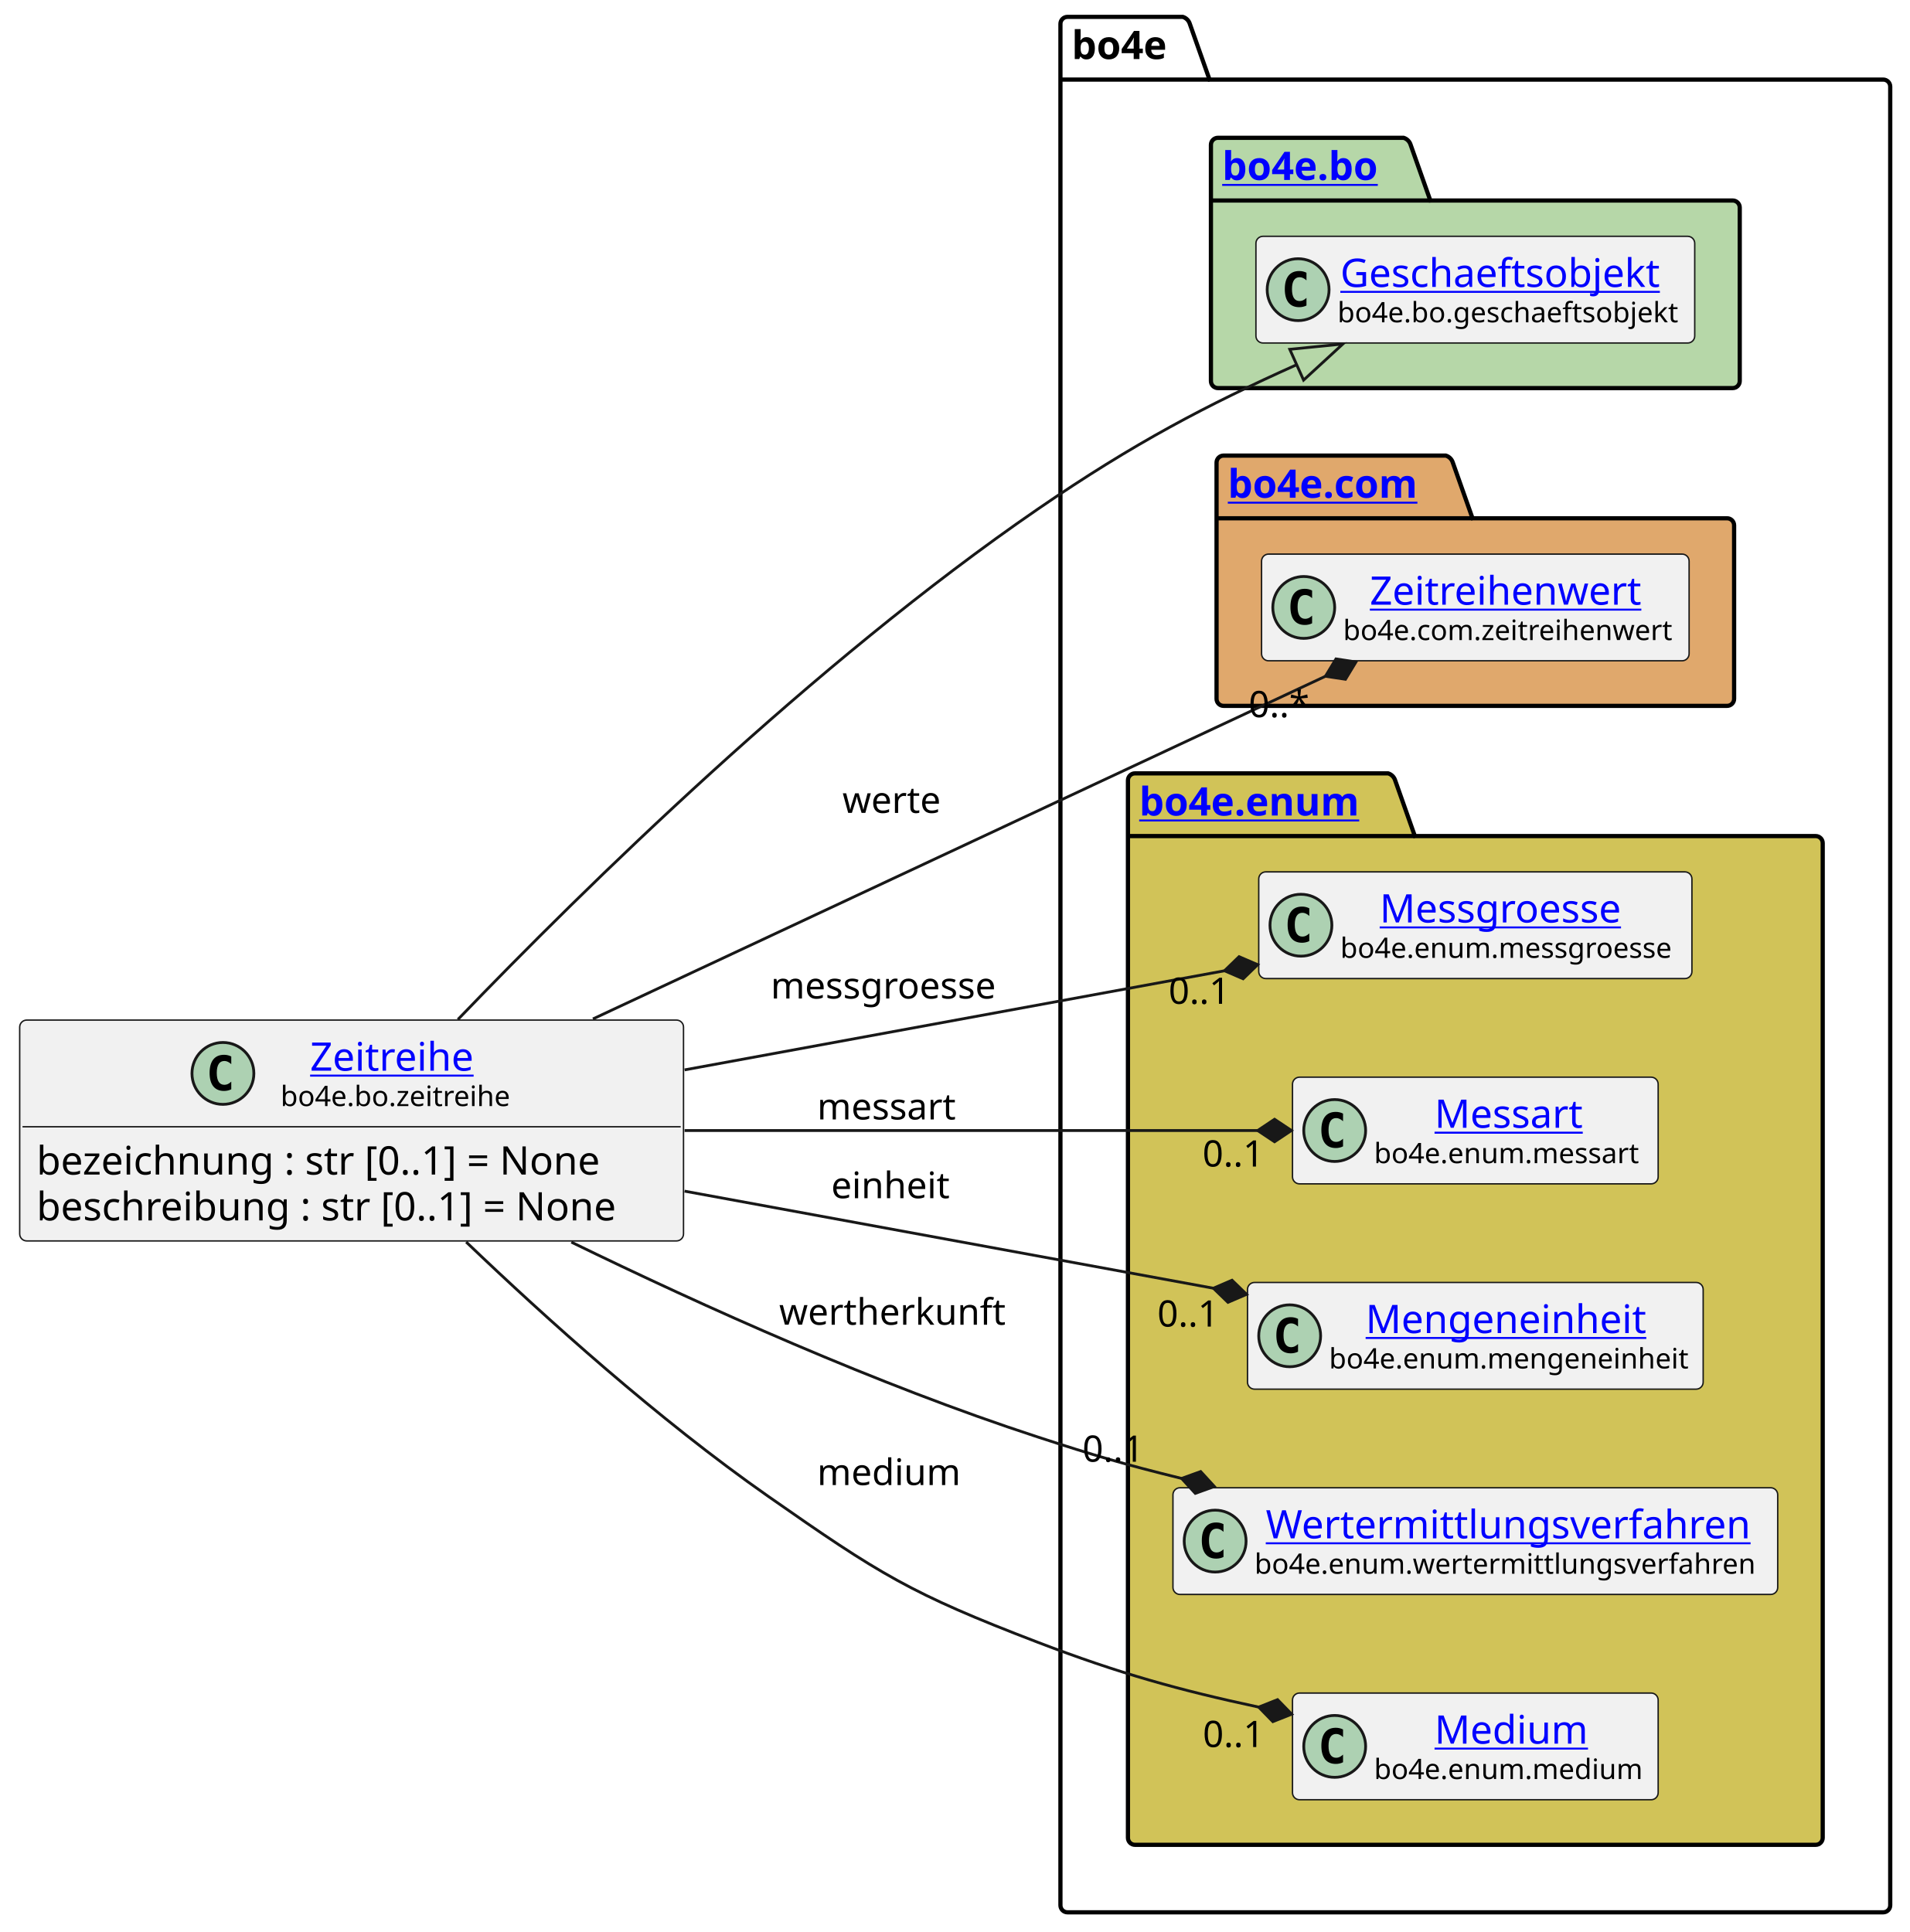
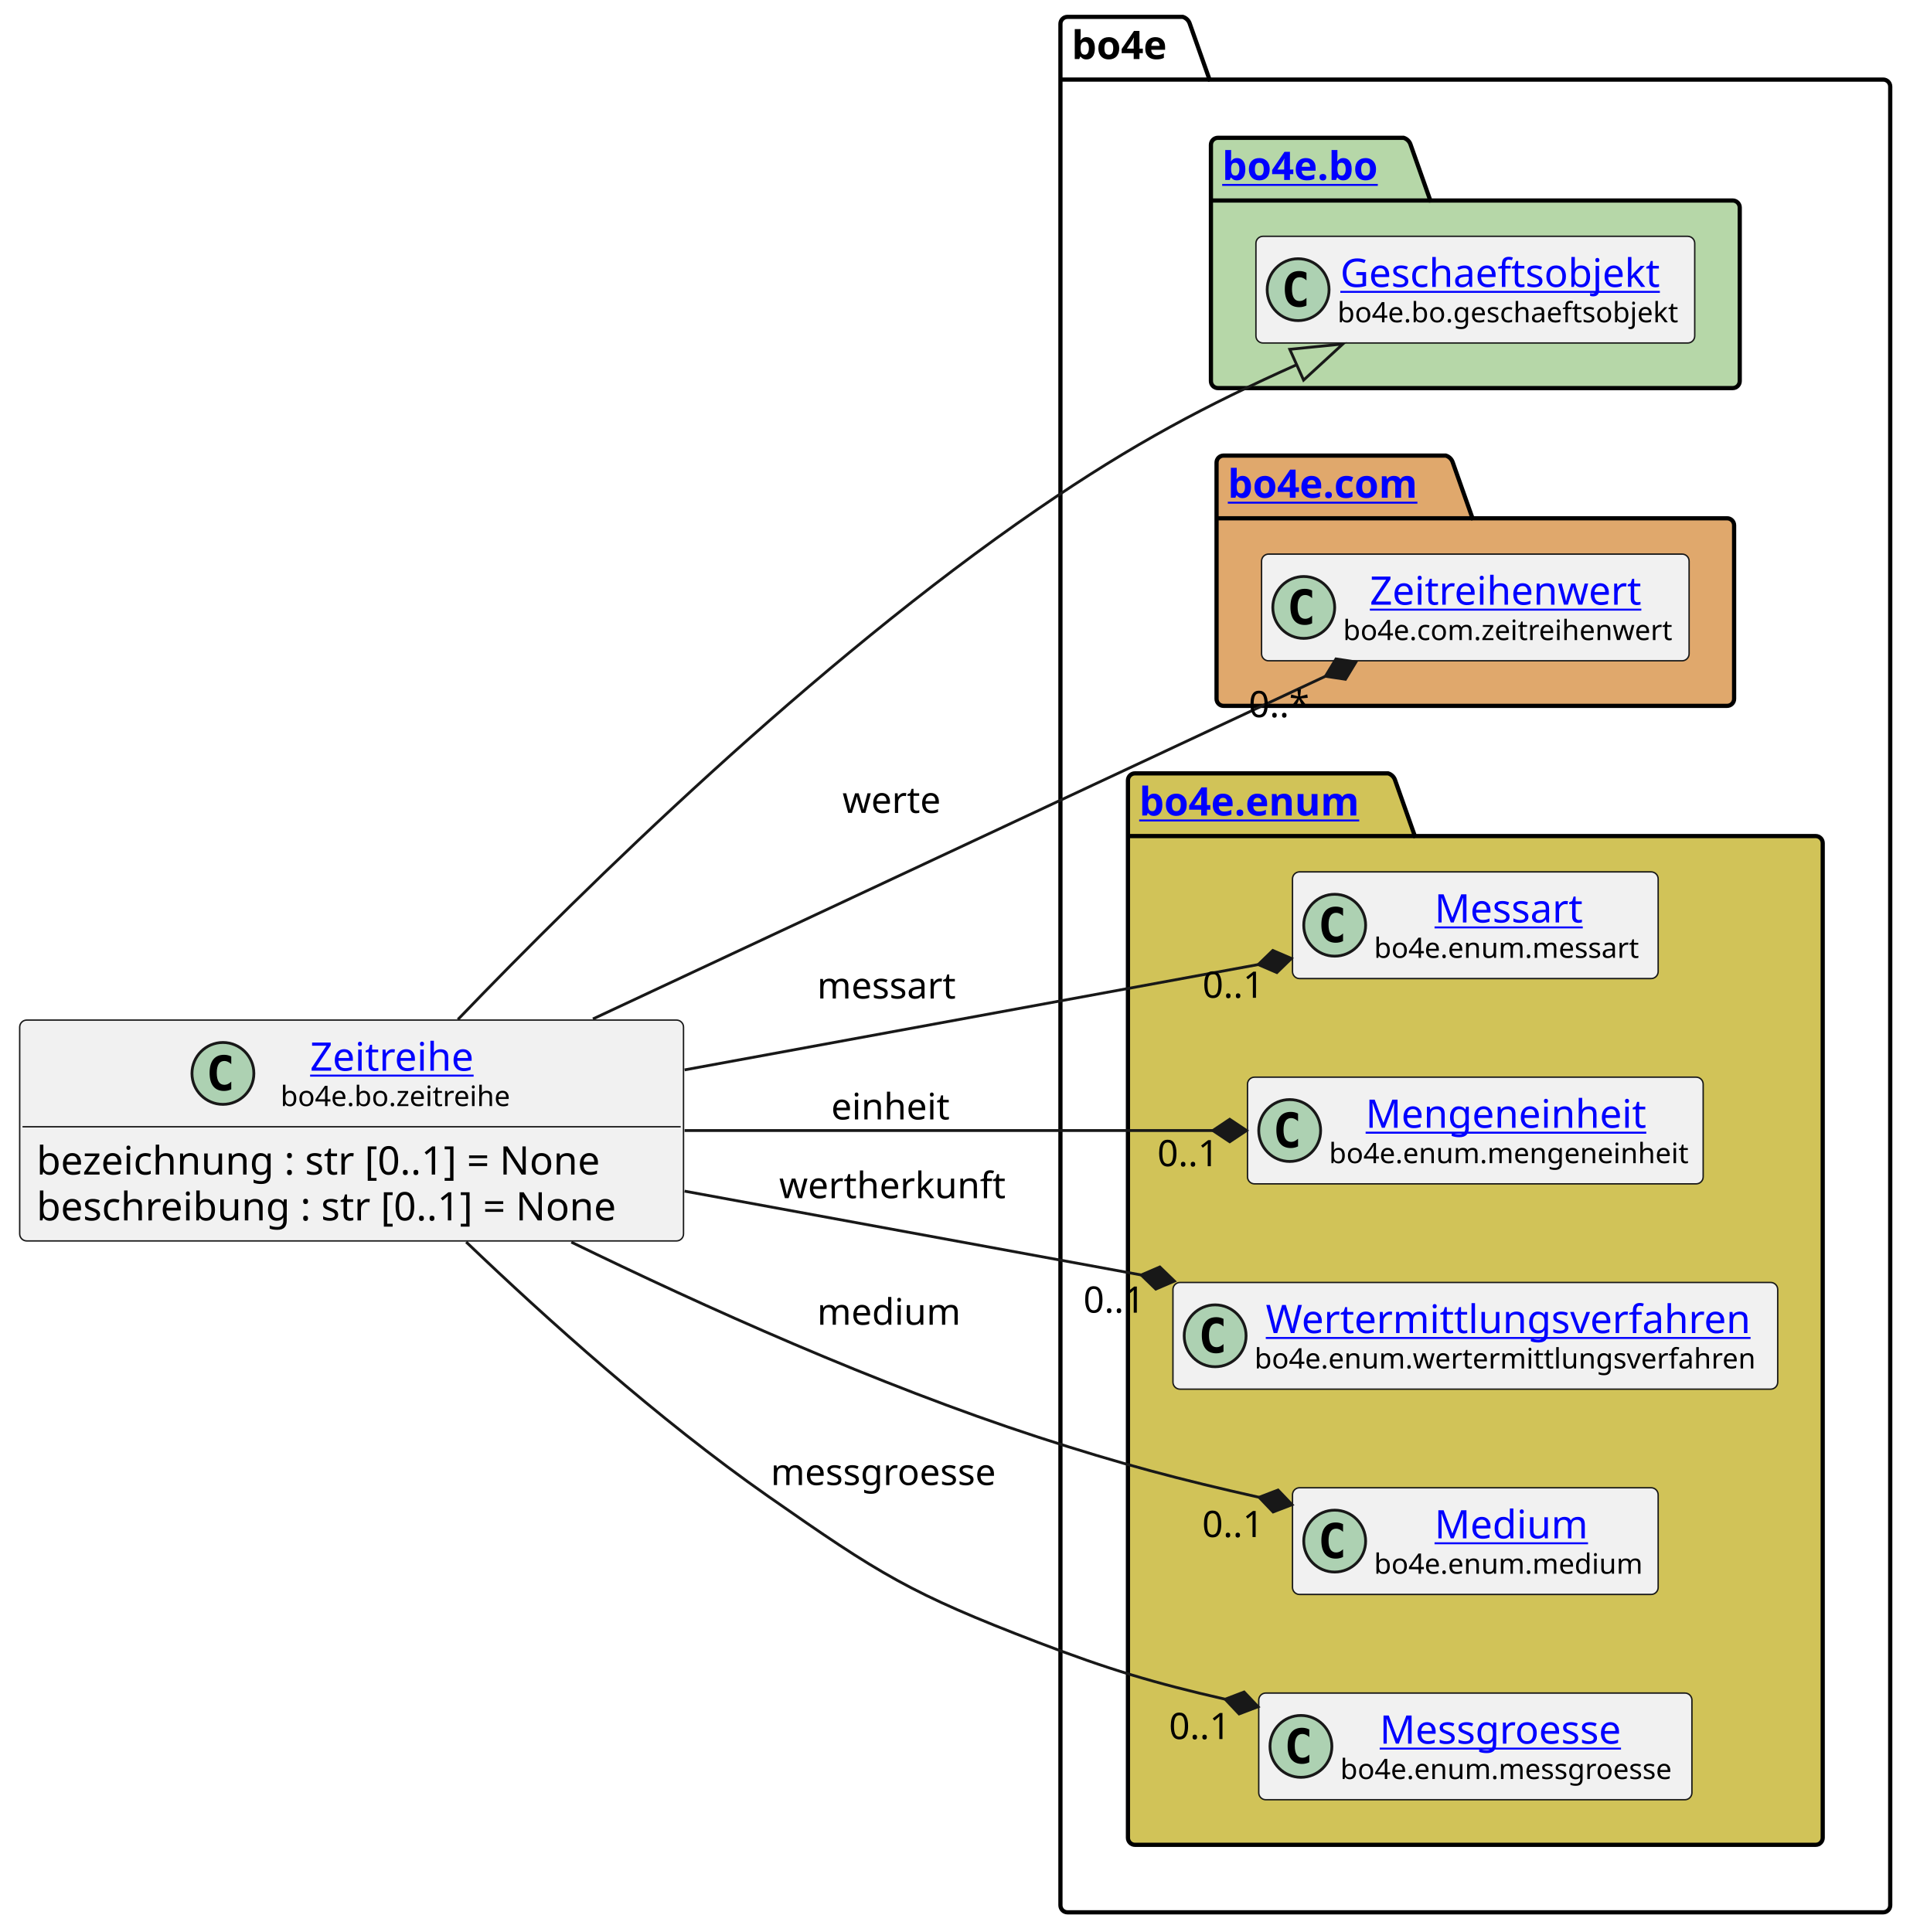
<svg xmlns="http://www.w3.org/2000/svg" xmlns:xlink="http://www.w3.org/1999/xlink" contentStyleType="text/css" height="687px" preserveAspectRatio="none" style="width:679px;height:687px;background:#FFFFFF;" version="1.1" viewBox="0 0 679 687" width="679px" zoomAndPan="magnify">
  <defs />
  <g>
    <g id="cluster_bo4e">
      <path d="M379.5,6 L420.5,6 A3.75,3.75 0 0 1 423,8.5 L430,28.297 L669.5,28.297 A2.5,2.5 0 0 1 672,30.797 L672,677.5 A2.5,2.5 0 0 1 669.5,680 L379.5,680 A2.5,2.5 0 0 1 377,677.5 L377,8.5 A2.5,2.5 0 0 1 379.5,6 " fill="none" style="stroke:#000000;stroke-width:1.5;" />
      <line style="stroke:#000000;stroke-width:1.5;" x1="377" x2="430" y1="28.297" y2="28.297" />
      <text fill="#000000" font-family="sans-serif" font-size="14" font-weight="bold" lengthAdjust="spacing" textLength="40" x="381" y="20.995">bo4e</text>
    </g>
    <g id="cluster_bo">
      <path d="M433,49 L499,49 A3.75,3.75 0 0 1 501.5,51.5 L508.5,71.297 L616,71.297 A2.5,2.5 0 0 1 618.5,73.797 L618.5,135.5 A2.5,2.5 0 0 1 616,138 L433,138 A2.5,2.5 0 0 1 430.5,135.5 L430.5,51.5 A2.5,2.5 0 0 1 433,49 " fill="#B6D7A8" style="stroke:#000000;stroke-width:1.5;" />
      <line style="stroke:#000000;stroke-width:1.5;" x1="430.5" x2="508.5" y1="71.297" y2="71.297" />
      <a href="https://bo4e.github.io/BO4E-python/latest/api/bo4e.bo.html" target="_top" title="https://bo4e.github.io/BO4E-python/latest/api/bo4e.bo.html" xlink:actuate="onRequest" xlink:href="https://bo4e.github.io/BO4E-python/latest/api/bo4e.bo.html" xlink:show="new" xlink:title="https://bo4e.github.io/BO4E-python/latest/api/bo4e.bo.html" xlink:type="simple">
        <text fill="#0000FF" font-family="sans-serif" font-size="14" font-weight="bold" lengthAdjust="spacing" text-decoration="underline" textLength="65" x="434.5" y="63.995">bo4e.bo</text>
      </a>
    </g>
    <g id="cluster_com">
      <path d="M435,162 L514,162 A3.75,3.75 0 0 1 516.5,164.5 L523.5,184.297 L614,184.297 A2.5,2.5 0 0 1 616.5,186.797 L616.5,248.5 A2.5,2.5 0 0 1 614,251 L435,251 A2.5,2.5 0 0 1 432.5,248.5 L432.5,164.5 A2.5,2.5 0 0 1 435,162 " fill="#E0A86C" style="stroke:#000000;stroke-width:1.5;" />
      <line style="stroke:#000000;stroke-width:1.5;" x1="432.5" x2="523.5" y1="184.297" y2="184.297" />
      <a href="https://bo4e.github.io/BO4E-python/latest/api/bo4e.com.html" target="_top" title="https://bo4e.github.io/BO4E-python/latest/api/bo4e.com.html" xlink:actuate="onRequest" xlink:href="https://bo4e.github.io/BO4E-python/latest/api/bo4e.com.html" xlink:show="new" xlink:title="https://bo4e.github.io/BO4E-python/latest/api/bo4e.com.html" xlink:type="simple">
        <text fill="#0000FF" font-family="sans-serif" font-size="14" font-weight="bold" lengthAdjust="spacing" text-decoration="underline" textLength="78" x="436.5" y="176.995">bo4e.com</text>
      </a>
    </g>
    <g id="cluster_enum">
      <path d="M403.5,275 L493.5,275 A3.75,3.75 0 0 1 496,277.5 L503,297.297 L645.5,297.297 A2.5,2.5 0 0 1 648,299.797 L648,653.5 A2.5,2.5 0 0 1 645.5,656 L403.5,656 A2.5,2.5 0 0 1 401,653.5 L401,277.5 A2.5,2.5 0 0 1 403.5,275 " fill="#D1C358" style="stroke:#000000;stroke-width:1.5;" />
      <line style="stroke:#000000;stroke-width:1.5;" x1="401" x2="503" y1="297.297" y2="297.297" />
      <a href="https://bo4e.github.io/BO4E-python/latest/api/bo4e.enum.html" target="_top" title="https://bo4e.github.io/BO4E-python/latest/api/bo4e.enum.html" xlink:actuate="onRequest" xlink:href="https://bo4e.github.io/BO4E-python/latest/api/bo4e.enum.html" xlink:show="new" xlink:title="https://bo4e.github.io/BO4E-python/latest/api/bo4e.enum.html" xlink:type="simple">
        <text fill="#0000FF" font-family="sans-serif" font-size="14" font-weight="bold" lengthAdjust="spacing" text-decoration="underline" textLength="89" x="405" y="289.995">bo4e.enum</text>
      </a>
    </g>
    <g id="elem_Geschaeftsobjekt">
      <rect codeLine="9" fill="#F1F1F1" height="37.938" id="Geschaeftsobjekt" rx="2.5" ry="2.5" style="stroke:#181818;stroke-width:0.5;" width="156" x="446.5" y="84.03" />
      <ellipse cx="461.5" cy="102.999" fill="#ADD1B2" rx="11" ry="11" style="stroke:#181818;stroke-width:1.0;" />
      <path d="M464.469,108.639 Q463.891,108.936 463.25,109.077 Q462.609,109.233 461.906,109.233 Q459.406,109.233 458.078,107.593 Q456.766,105.936 456.766,102.811 Q456.766,99.686 458.078,98.03 Q459.406,96.374 461.906,96.374 Q462.609,96.374 463.25,96.53 Q463.906,96.686 464.469,96.983 L464.469,99.702 Q463.844,99.124 463.25,98.858 Q462.656,98.577 462.031,98.577 Q460.688,98.577 460,99.655 Q459.312,100.718 459.312,102.811 Q459.312,104.905 460,105.983 Q460.688,107.046 462.031,107.046 Q462.656,107.046 463.25,106.78 Q463.844,106.499 464.469,105.921 L464.469,108.639 Z " fill="#000000" />
      <a href="https://bo4e.github.io/BO4E-python/latest/api/bo4e.bo.html#bo4e.bo.geschaeftsobjekt.Geschaeftsobjekt" target="_top" title="https://bo4e.github.io/BO4E-python/latest/api/bo4e.bo.html#bo4e.bo.geschaeftsobjekt.Geschaeftsobjekt" xlink:actuate="onRequest" xlink:href="https://bo4e.github.io/BO4E-python/latest/api/bo4e.bo.html#bo4e.bo.geschaeftsobjekt.Geschaeftsobjekt" xlink:show="new" xlink:title="https://bo4e.github.io/BO4E-python/latest/api/bo4e.bo.html#bo4e.bo.geschaeftsobjekt.Geschaeftsobjekt" xlink:type="simple">
        <text fill="#0000FF" font-family="sans-serif" font-size="14" lengthAdjust="spacing" text-decoration="underline" textLength="122" x="476.5" y="102.025">Geschaeftsobjekt</text>
      </a>
      <text fill="#000000" font-family="sans-serif" font-size="10" lengthAdjust="spacing" textLength="124" x="475.5" y="114.609">bo4e.bo.geschaeftsobjekt</text>
    </g>
    <g id="elem_Zeitreihenwert">
      <rect codeLine="12" fill="#F1F1F1" height="37.938" id="Zeitreihenwert" rx="2.5" ry="2.5" style="stroke:#181818;stroke-width:0.5;" width="152" x="448.5" y="197.03" />
      <ellipse cx="463.5" cy="215.999" fill="#ADD1B2" rx="11" ry="11" style="stroke:#181818;stroke-width:1.0;" />
      <path d="M466.469,221.639 Q465.891,221.936 465.25,222.077 Q464.609,222.233 463.906,222.233 Q461.406,222.233 460.078,220.593 Q458.766,218.936 458.766,215.811 Q458.766,212.686 460.078,211.03 Q461.406,209.374 463.906,209.374 Q464.609,209.374 465.25,209.53 Q465.906,209.686 466.469,209.983 L466.469,212.702 Q465.844,212.124 465.25,211.858 Q464.656,211.577 464.031,211.577 Q462.688,211.577 462,212.655 Q461.312,213.718 461.312,215.811 Q461.312,217.905 462,218.983 Q462.688,220.046 464.031,220.046 Q464.656,220.046 465.25,219.78 Q465.844,219.499 466.469,218.921 L466.469,221.639 Z " fill="#000000" />
      <a href="https://bo4e.github.io/BO4E-python/latest/api/bo4e.com.html#bo4e.com.zeitreihenwert.Zeitreihenwert" target="_top" title="https://bo4e.github.io/BO4E-python/latest/api/bo4e.com.html#bo4e.com.zeitreihenwert.Zeitreihenwert" xlink:actuate="onRequest" xlink:href="https://bo4e.github.io/BO4E-python/latest/api/bo4e.com.html#bo4e.com.zeitreihenwert.Zeitreihenwert" xlink:show="new" xlink:title="https://bo4e.github.io/BO4E-python/latest/api/bo4e.com.html#bo4e.com.zeitreihenwert.Zeitreihenwert" xlink:type="simple">
        <text fill="#0000FF" font-family="sans-serif" font-size="14" lengthAdjust="spacing" text-decoration="underline" textLength="101" x="487" y="215.025">Zeitreihenwert</text>
      </a>
      <text fill="#000000" font-family="sans-serif" font-size="10" lengthAdjust="spacing" textLength="120" x="477.5" y="227.609">bo4e.com.zeitreihenwert</text>
    </g>
-     <g id="elem_Messgroesse">
-       <rect codeLine="15" fill="#F1F1F1" height="37.938" id="Messgroesse" rx="2.5" ry="2.5" style="stroke:#181818;stroke-width:0.5;" width="154" x="447.5" y="310.03" />
-       <ellipse cx="462.5" cy="328.999" fill="#ADD1B2" rx="11" ry="11" style="stroke:#181818;stroke-width:1.0;" />
-       <path d="M465.469,334.639 Q464.891,334.936 464.25,335.077 Q463.609,335.233 462.906,335.233 Q460.406,335.233 459.078,333.592 Q457.766,331.936 457.766,328.811 Q457.766,325.686 459.078,324.03 Q460.406,322.374 462.906,322.374 Q463.609,322.374 464.25,322.53 Q464.906,322.686 465.469,322.983 L465.469,325.702 Q464.844,325.124 464.25,324.858 Q463.656,324.577 463.031,324.577 Q461.688,324.577 461,325.655 Q460.312,326.717 460.312,328.811 Q460.312,330.905 461,331.983 Q461.688,333.046 463.031,333.046 Q463.656,333.046 464.25,332.78 Q464.844,332.499 465.469,331.921 L465.469,334.639 Z " fill="#000000" />
-       <a href="https://bo4e.github.io/BO4E-python/latest/api/bo4e.enum.html#bo4e.enum.messgroesse.Messgroesse" target="_top" title="https://bo4e.github.io/BO4E-python/latest/api/bo4e.enum.html#bo4e.enum.messgroesse.Messgroesse" xlink:actuate="onRequest" xlink:href="https://bo4e.github.io/BO4E-python/latest/api/bo4e.enum.html#bo4e.enum.messgroesse.Messgroesse" xlink:show="new" xlink:title="https://bo4e.github.io/BO4E-python/latest/api/bo4e.enum.html#bo4e.enum.messgroesse.Messgroesse" xlink:type="simple">
-         <text fill="#0000FF" font-family="sans-serif" font-size="14" lengthAdjust="spacing" text-decoration="underline" textLength="94" x="490.5" y="328.025">Messgroesse</text>
+     <g id="elem_Messart">
+       <rect codeLine="15" fill="#F1F1F1" height="37.938" id="Messart" rx="2.5" ry="2.5" style="stroke:#181818;stroke-width:0.5;" width="130" x="459.5" y="310.03" />
+       <ellipse cx="474.5" cy="328.999" fill="#ADD1B2" rx="11" ry="11" style="stroke:#181818;stroke-width:1.0;" />
+       <path d="M477.469,334.639 Q476.891,334.936 476.25,335.077 Q475.609,335.233 474.906,335.233 Q472.406,335.233 471.078,333.592 Q469.766,331.936 469.766,328.811 Q469.766,325.686 471.078,324.03 Q472.406,322.374 474.906,322.374 Q475.609,322.374 476.25,322.53 Q476.906,322.686 477.469,322.983 L477.469,325.702 Q476.844,325.124 476.25,324.858 Q475.656,324.577 475.031,324.577 Q473.688,324.577 473,325.655 Q472.312,326.717 472.312,328.811 Q472.312,330.905 473,331.983 Q473.688,333.046 475.031,333.046 Q475.656,333.046 476.25,332.78 Q476.844,332.499 477.469,331.921 L477.469,334.639 Z " fill="#000000" />
+       <a href="https://bo4e.github.io/BO4E-python/latest/api/bo4e.enum.html#bo4e.enum.messart.Messart" target="_top" title="https://bo4e.github.io/BO4E-python/latest/api/bo4e.enum.html#bo4e.enum.messart.Messart" xlink:actuate="onRequest" xlink:href="https://bo4e.github.io/BO4E-python/latest/api/bo4e.enum.html#bo4e.enum.messart.Messart" xlink:show="new" xlink:title="https://bo4e.github.io/BO4E-python/latest/api/bo4e.enum.html#bo4e.enum.messart.Messart" xlink:type="simple">
+         <text fill="#0000FF" font-family="sans-serif" font-size="14" lengthAdjust="spacing" text-decoration="underline" textLength="55" x="510" y="328.025">Messart</text>
      </a>
-       <text fill="#000000" font-family="sans-serif" font-size="10" lengthAdjust="spacing" textLength="122" x="476.5" y="340.609">bo4e.enum.messgroesse</text>
-     </g>
-     <g id="elem_Messart">
-       <rect codeLine="16" fill="#F1F1F1" height="37.938" id="Messart" rx="2.5" ry="2.5" style="stroke:#181818;stroke-width:0.5;" width="130" x="459.5" y="383.03" />
-       <ellipse cx="474.5" cy="401.999" fill="#ADD1B2" rx="11" ry="11" style="stroke:#181818;stroke-width:1.0;" />
-       <path d="M477.469,407.639 Q476.891,407.936 476.25,408.077 Q475.609,408.233 474.906,408.233 Q472.406,408.233 471.078,406.592 Q469.766,404.936 469.766,401.811 Q469.766,398.686 471.078,397.03 Q472.406,395.374 474.906,395.374 Q475.609,395.374 476.25,395.53 Q476.906,395.686 477.469,395.983 L477.469,398.702 Q476.844,398.124 476.25,397.858 Q475.656,397.577 475.031,397.577 Q473.688,397.577 473,398.655 Q472.312,399.717 472.312,401.811 Q472.312,403.905 473,404.983 Q473.688,406.046 475.031,406.046 Q475.656,406.046 476.25,405.78 Q476.844,405.499 477.469,404.921 L477.469,407.639 Z " fill="#000000" />
-       <a href="https://bo4e.github.io/BO4E-python/latest/api/bo4e.enum.html#bo4e.enum.messart.Messart" target="_top" title="https://bo4e.github.io/BO4E-python/latest/api/bo4e.enum.html#bo4e.enum.messart.Messart" xlink:actuate="onRequest" xlink:href="https://bo4e.github.io/BO4E-python/latest/api/bo4e.enum.html#bo4e.enum.messart.Messart" xlink:show="new" xlink:title="https://bo4e.github.io/BO4E-python/latest/api/bo4e.enum.html#bo4e.enum.messart.Messart" xlink:type="simple">
-         <text fill="#0000FF" font-family="sans-serif" font-size="14" lengthAdjust="spacing" text-decoration="underline" textLength="55" x="510" y="401.025">Messart</text>
-       </a>
-       <text fill="#000000" font-family="sans-serif" font-size="10" lengthAdjust="spacing" textLength="98" x="488.5" y="413.609">bo4e.enum.messart</text>
+       <text fill="#000000" font-family="sans-serif" font-size="10" lengthAdjust="spacing" textLength="98" x="488.5" y="340.609">bo4e.enum.messart</text>
    </g>
    <g id="elem_Mengeneinheit">
-       <rect codeLine="17" fill="#F1F1F1" height="37.938" id="Mengeneinheit" rx="2.5" ry="2.5" style="stroke:#181818;stroke-width:0.5;" width="162" x="443.5" y="456.03" />
-       <ellipse cx="458.5" cy="474.999" fill="#ADD1B2" rx="11" ry="11" style="stroke:#181818;stroke-width:1.0;" />
-       <path d="M461.469,480.639 Q460.891,480.936 460.25,481.077 Q459.609,481.233 458.906,481.233 Q456.406,481.233 455.078,479.592 Q453.766,477.936 453.766,474.811 Q453.766,471.686 455.078,470.03 Q456.406,468.374 458.906,468.374 Q459.609,468.374 460.25,468.53 Q460.906,468.686 461.469,468.983 L461.469,471.702 Q460.844,471.124 460.25,470.858 Q459.656,470.577 459.031,470.577 Q457.688,470.577 457,471.655 Q456.312,472.717 456.312,474.811 Q456.312,476.905 457,477.983 Q457.688,479.046 459.031,479.046 Q459.656,479.046 460.25,478.78 Q460.844,478.499 461.469,477.921 L461.469,480.639 Z " fill="#000000" />
+       <rect codeLine="16" fill="#F1F1F1" height="37.938" id="Mengeneinheit" rx="2.5" ry="2.5" style="stroke:#181818;stroke-width:0.5;" width="162" x="443.5" y="383.03" />
+       <ellipse cx="458.5" cy="401.999" fill="#ADD1B2" rx="11" ry="11" style="stroke:#181818;stroke-width:1.0;" />
+       <path d="M461.469,407.639 Q460.891,407.936 460.25,408.077 Q459.609,408.233 458.906,408.233 Q456.406,408.233 455.078,406.592 Q453.766,404.936 453.766,401.811 Q453.766,398.686 455.078,397.03 Q456.406,395.374 458.906,395.374 Q459.609,395.374 460.25,395.53 Q460.906,395.686 461.469,395.983 L461.469,398.702 Q460.844,398.124 460.25,397.858 Q459.656,397.577 459.031,397.577 Q457.688,397.577 457,398.655 Q456.312,399.717 456.312,401.811 Q456.312,403.905 457,404.983 Q457.688,406.046 459.031,406.046 Q459.656,406.046 460.25,405.78 Q460.844,405.499 461.469,404.921 L461.469,407.639 Z " fill="#000000" />
      <a href="https://bo4e.github.io/BO4E-python/latest/api/bo4e.enum.html#bo4e.enum.mengeneinheit.Mengeneinheit" target="_top" title="https://bo4e.github.io/BO4E-python/latest/api/bo4e.enum.html#bo4e.enum.mengeneinheit.Mengeneinheit" xlink:actuate="onRequest" xlink:href="https://bo4e.github.io/BO4E-python/latest/api/bo4e.enum.html#bo4e.enum.mengeneinheit.Mengeneinheit" xlink:show="new" xlink:title="https://bo4e.github.io/BO4E-python/latest/api/bo4e.enum.html#bo4e.enum.mengeneinheit.Mengeneinheit" xlink:type="simple">
-         <text fill="#0000FF" font-family="sans-serif" font-size="14" lengthAdjust="spacing" text-decoration="underline" textLength="104" x="485.5" y="474.025">Mengeneinheit</text>
+         <text fill="#0000FF" font-family="sans-serif" font-size="14" lengthAdjust="spacing" text-decoration="underline" textLength="104" x="485.5" y="401.025">Mengeneinheit</text>
      </a>
-       <text fill="#000000" font-family="sans-serif" font-size="10" lengthAdjust="spacing" textLength="130" x="472.5" y="486.609">bo4e.enum.mengeneinheit</text>
+       <text fill="#000000" font-family="sans-serif" font-size="10" lengthAdjust="spacing" textLength="130" x="472.5" y="413.609">bo4e.enum.mengeneinheit</text>
    </g>
    <g id="elem_Wertermittlungsverfahren">
-       <rect codeLine="18" fill="#F1F1F1" height="37.938" id="Wertermittlungsverfahren" rx="2.5" ry="2.5" style="stroke:#181818;stroke-width:0.5;" width="215" x="417" y="529.03" />
-       <ellipse cx="432" cy="547.999" fill="#ADD1B2" rx="11" ry="11" style="stroke:#181818;stroke-width:1.0;" />
-       <path d="M434.969,553.639 Q434.391,553.936 433.75,554.077 Q433.109,554.233 432.406,554.233 Q429.906,554.233 428.578,552.592 Q427.266,550.936 427.266,547.811 Q427.266,544.686 428.578,543.03 Q429.906,541.374 432.406,541.374 Q433.109,541.374 433.75,541.53 Q434.406,541.686 434.969,541.983 L434.969,544.702 Q434.344,544.124 433.75,543.858 Q433.156,543.577 432.531,543.577 Q431.188,543.577 430.5,544.655 Q429.812,545.717 429.812,547.811 Q429.812,549.905 430.5,550.983 Q431.188,552.046 432.531,552.046 Q433.156,552.046 433.75,551.78 Q434.344,551.499 434.969,550.921 L434.969,553.639 Z " fill="#000000" />
+       <rect codeLine="17" fill="#F1F1F1" height="37.938" id="Wertermittlungsverfahren" rx="2.5" ry="2.5" style="stroke:#181818;stroke-width:0.5;" width="215" x="417" y="456.03" />
+       <ellipse cx="432" cy="474.999" fill="#ADD1B2" rx="11" ry="11" style="stroke:#181818;stroke-width:1.0;" />
+       <path d="M434.969,480.639 Q434.391,480.936 433.75,481.077 Q433.109,481.233 432.406,481.233 Q429.906,481.233 428.578,479.592 Q427.266,477.936 427.266,474.811 Q427.266,471.686 428.578,470.03 Q429.906,468.374 432.406,468.374 Q433.109,468.374 433.75,468.53 Q434.406,468.686 434.969,468.983 L434.969,471.702 Q434.344,471.124 433.75,470.858 Q433.156,470.577 432.531,470.577 Q431.188,470.577 430.5,471.655 Q429.812,472.717 429.812,474.811 Q429.812,476.905 430.5,477.983 Q431.188,479.046 432.531,479.046 Q433.156,479.046 433.75,478.78 Q434.344,478.499 434.969,477.921 L434.969,480.639 Z " fill="#000000" />
      <a href="https://bo4e.github.io/BO4E-python/latest/api/bo4e.enum.html#bo4e.enum.wertermittlungsverfahren.Wertermittlungsverfahren" target="_top" title="https://bo4e.github.io/BO4E-python/latest/api/bo4e.enum.html#bo4e.enum.wertermittlungsverfahren.Wertermittlungsverfahren" xlink:actuate="onRequest" xlink:href="https://bo4e.github.io/BO4E-python/latest/api/bo4e.enum.html#bo4e.enum.wertermittlungsverfahren.Wertermittlungsverfahren" xlink:show="new" xlink:title="https://bo4e.github.io/BO4E-python/latest/api/bo4e.enum.html#bo4e.enum.wertermittlungsverfahren.Wertermittlungsverfahren" xlink:type="simple">
-         <text fill="#0000FF" font-family="sans-serif" font-size="14" lengthAdjust="spacing" text-decoration="underline" textLength="175" x="450" y="547.025">Wertermittlungsverfahren</text>
+         <text fill="#0000FF" font-family="sans-serif" font-size="14" lengthAdjust="spacing" text-decoration="underline" textLength="175" x="450" y="474.025">Wertermittlungsverfahren</text>
      </a>
-       <text fill="#000000" font-family="sans-serif" font-size="10" lengthAdjust="spacing" textLength="183" x="446" y="559.609">bo4e.enum.wertermittlungsverfahren</text>
+       <text fill="#000000" font-family="sans-serif" font-size="10" lengthAdjust="spacing" textLength="183" x="446" y="486.609">bo4e.enum.wertermittlungsverfahren</text>
    </g>
    <g id="elem_Medium">
-       <rect codeLine="19" fill="#F1F1F1" height="37.938" id="Medium" rx="2.5" ry="2.5" style="stroke:#181818;stroke-width:0.5;" width="130" x="459.5" y="602.03" />
-       <ellipse cx="474.5" cy="620.999" fill="#ADD1B2" rx="11" ry="11" style="stroke:#181818;stroke-width:1.0;" />
-       <path d="M477.469,626.639 Q476.891,626.936 476.25,627.077 Q475.609,627.233 474.906,627.233 Q472.406,627.233 471.078,625.592 Q469.766,623.936 469.766,620.811 Q469.766,617.686 471.078,616.03 Q472.406,614.374 474.906,614.374 Q475.609,614.374 476.25,614.53 Q476.906,614.686 477.469,614.983 L477.469,617.702 Q476.844,617.124 476.25,616.858 Q475.656,616.577 475.031,616.577 Q473.688,616.577 473,617.655 Q472.312,618.717 472.312,620.811 Q472.312,622.905 473,623.983 Q473.688,625.046 475.031,625.046 Q475.656,625.046 476.25,624.78 Q476.844,624.499 477.469,623.921 L477.469,626.639 Z " fill="#000000" />
+       <rect codeLine="18" fill="#F1F1F1" height="37.938" id="Medium" rx="2.5" ry="2.5" style="stroke:#181818;stroke-width:0.5;" width="130" x="459.5" y="529.03" />
+       <ellipse cx="474.5" cy="547.999" fill="#ADD1B2" rx="11" ry="11" style="stroke:#181818;stroke-width:1.0;" />
+       <path d="M477.469,553.639 Q476.891,553.936 476.25,554.077 Q475.609,554.233 474.906,554.233 Q472.406,554.233 471.078,552.592 Q469.766,550.936 469.766,547.811 Q469.766,544.686 471.078,543.03 Q472.406,541.374 474.906,541.374 Q475.609,541.374 476.25,541.53 Q476.906,541.686 477.469,541.983 L477.469,544.702 Q476.844,544.124 476.25,543.858 Q475.656,543.577 475.031,543.577 Q473.688,543.577 473,544.655 Q472.312,545.717 472.312,547.811 Q472.312,549.905 473,550.983 Q473.688,552.046 475.031,552.046 Q475.656,552.046 476.25,551.78 Q476.844,551.499 477.469,550.921 L477.469,553.639 Z " fill="#000000" />
      <a href="https://bo4e.github.io/BO4E-python/latest/api/bo4e.enum.html#bo4e.enum.medium.Medium" target="_top" title="https://bo4e.github.io/BO4E-python/latest/api/bo4e.enum.html#bo4e.enum.medium.Medium" xlink:actuate="onRequest" xlink:href="https://bo4e.github.io/BO4E-python/latest/api/bo4e.enum.html#bo4e.enum.medium.Medium" xlink:show="new" xlink:title="https://bo4e.github.io/BO4E-python/latest/api/bo4e.enum.html#bo4e.enum.medium.Medium" xlink:type="simple">
-         <text fill="#0000FF" font-family="sans-serif" font-size="14" lengthAdjust="spacing" text-decoration="underline" textLength="55" x="510" y="620.025">Medium</text>
+         <text fill="#0000FF" font-family="sans-serif" font-size="14" lengthAdjust="spacing" text-decoration="underline" textLength="55" x="510" y="547.025">Medium</text>
      </a>
-       <text fill="#000000" font-family="sans-serif" font-size="10" lengthAdjust="spacing" textLength="98" x="488.5" y="632.609">bo4e.enum.medium</text>
+       <text fill="#000000" font-family="sans-serif" font-size="10" lengthAdjust="spacing" textLength="98" x="488.5" y="559.609">bo4e.enum.medium</text>
+     </g>
+     <g id="elem_Messgroesse">
+       <rect codeLine="19" fill="#F1F1F1" height="37.938" id="Messgroesse" rx="2.5" ry="2.5" style="stroke:#181818;stroke-width:0.5;" width="154" x="447.5" y="602.03" />
+       <ellipse cx="462.5" cy="620.999" fill="#ADD1B2" rx="11" ry="11" style="stroke:#181818;stroke-width:1.0;" />
+       <path d="M465.469,626.639 Q464.891,626.936 464.25,627.077 Q463.609,627.233 462.906,627.233 Q460.406,627.233 459.078,625.592 Q457.766,623.936 457.766,620.811 Q457.766,617.686 459.078,616.03 Q460.406,614.374 462.906,614.374 Q463.609,614.374 464.25,614.53 Q464.906,614.686 465.469,614.983 L465.469,617.702 Q464.844,617.124 464.25,616.858 Q463.656,616.577 463.031,616.577 Q461.688,616.577 461,617.655 Q460.312,618.717 460.312,620.811 Q460.312,622.905 461,623.983 Q461.688,625.046 463.031,625.046 Q463.656,625.046 464.25,624.78 Q464.844,624.499 465.469,623.921 L465.469,626.639 Z " fill="#000000" />
+       <a href="https://bo4e.github.io/BO4E-python/latest/api/bo4e.enum.html#bo4e.enum.messgroesse.Messgroesse" target="_top" title="https://bo4e.github.io/BO4E-python/latest/api/bo4e.enum.html#bo4e.enum.messgroesse.Messgroesse" xlink:actuate="onRequest" xlink:href="https://bo4e.github.io/BO4E-python/latest/api/bo4e.enum.html#bo4e.enum.messgroesse.Messgroesse" xlink:show="new" xlink:title="https://bo4e.github.io/BO4E-python/latest/api/bo4e.enum.html#bo4e.enum.messgroesse.Messgroesse" xlink:type="simple">
+         <text fill="#0000FF" font-family="sans-serif" font-size="14" lengthAdjust="spacing" text-decoration="underline" textLength="94" x="490.5" y="620.025">Messgroesse</text>
+       </a>
+       <text fill="#000000" font-family="sans-serif" font-size="10" lengthAdjust="spacing" textLength="122" x="476.5" y="632.609">bo4e.enum.messgroesse</text>
    </g>
    <g id="elem_Zeitreihe">
      <rect codeLine="3" fill="#F1F1F1" height="78.531" id="Zeitreihe" rx="2.5" ry="2.5" style="stroke:#181818;stroke-width:0.5;" width="236" x="7" y="362.73" />
      <ellipse cx="79.25" cy="381.699" fill="#ADD1B2" rx="11" ry="11" style="stroke:#181818;stroke-width:1.0;" />
      <path d="M82.219,387.339 Q81.641,387.636 81,387.777 Q80.359,387.933 79.656,387.933 Q77.156,387.933 75.828,386.293 Q74.516,384.636 74.516,381.511 Q74.516,378.386 75.828,376.73 Q77.156,375.074 79.656,375.074 Q80.359,375.074 81,375.23 Q81.656,375.386 82.219,375.683 L82.219,378.402 Q81.594,377.824 81,377.558 Q80.406,377.277 79.781,377.277 Q78.438,377.277 77.75,378.355 Q77.062,379.418 77.062,381.511 Q77.062,383.605 77.75,384.683 Q78.438,385.746 79.781,385.746 Q80.406,385.746 81,385.48 Q81.594,385.199 82.219,384.621 L82.219,387.339 Z " fill="#000000" />
      <a href="https://bo4e.github.io/BO4E-python/latest/api/bo4e.bo.html#bo4e.bo.zeitreihe.Zeitreihe" target="_top" title="https://bo4e.github.io/BO4E-python/latest/api/bo4e.bo.html#bo4e.bo.zeitreihe.Zeitreihe" xlink:actuate="onRequest" xlink:href="https://bo4e.github.io/BO4E-python/latest/api/bo4e.bo.html#bo4e.bo.zeitreihe.Zeitreihe" xlink:show="new" xlink:title="https://bo4e.github.io/BO4E-python/latest/api/bo4e.bo.html#bo4e.bo.zeitreihe.Zeitreihe" xlink:type="simple">
        <text fill="#0000FF" font-family="sans-serif" font-size="14" lengthAdjust="spacing" text-decoration="underline" textLength="62" x="110.25" y="380.725">Zeitreihe</text>
      </a>
      <text fill="#000000" font-family="sans-serif" font-size="10" lengthAdjust="spacing" textLength="83" x="99.75" y="393.309">bo4e.bo.zeitreihe</text>
      <line style="stroke:#181818;stroke-width:0.5;" x1="8" x2="242" y1="400.668" y2="400.668" />
      <text fill="#000000" font-family="sans-serif" font-size="14" lengthAdjust="spacing" textLength="219" x="13" y="417.663">bezeichnung : str [0..1] = None</text>
      <text fill="#000000" font-family="sans-serif" font-size="14" lengthAdjust="spacing" textLength="224" x="13" y="433.959">beschreibung : str [0..1] = None</text>
    </g>
    <g id="link_Zeitreihe_Geschaeftsobjekt">
      <path codeLine="22" d="M162.79,362.52 C208.15,315.34 289.09,235.89 369,181 C403.3,157.44 429.287,143.907 460.987,129.687 " fill="none" id="Zeitreihe-to-Geschaeftsobjekt" style="stroke:#181818;stroke-width:1.0;" />
      <polygon fill="none" points="477.41,122.32,458.531,124.213,463.442,135.162,477.41,122.32" style="stroke:#181818;stroke-width:1.0;" />
    </g>
    <g id="link_Zeitreihe_Messgroesse">
-       <path codeLine="23" d="M243.38,380.44 C309.21,368.35 377.627,355.786 435.327,345.196 " fill="none" id="Zeitreihe-to-Messgroesse" style="stroke:#181818;stroke-width:1.0;" />
-       <polygon fill="#181818" points="447.13,343.03,440.507,340.179,435.327,345.196,441.951,348.047,447.13,343.03" style="stroke:#181818;stroke-width:1.0;" />
-       <text fill="#000000" font-family="sans-serif" font-size="13" lengthAdjust="spacing" textLength="86" x="274" y="355.067">messgroesse</text>
-       <text fill="#000000" font-family="sans-serif" font-size="13" lengthAdjust="spacing" textLength="24" x="415.45" y="356.953">0..1</text>
+       <path codeLine="23" d="M165.73,441.64 C194.19,468.87 234.19,504.86 273,532 C312.77,559.81 323.69,566.65 369,584 C393.86,593.52 410.23,598.455 435.56,604.225 " fill="none" id="Zeitreihe-to-Messgroesse" style="stroke:#181818;stroke-width:1.0;" />
+       <polygon fill="#181818" points="447.26,606.89,442.298,601.657,435.56,604.225,440.521,609.457,447.26,606.89" style="stroke:#181818;stroke-width:1.0;" />
+       <text fill="#000000" font-family="sans-serif" font-size="13" lengthAdjust="spacing" textLength="86" x="274" y="528.067">messgroesse</text>
+       <text fill="#000000" font-family="sans-serif" font-size="13" lengthAdjust="spacing" textLength="24" x="415.591" y="618.395">0..1</text>
    </g>
    <g id="link_Zeitreihe_Messart">
-       <path codeLine="24" d="M243.38,402 C313.9,402 388.95,402 447.12,402 " fill="none" id="Zeitreihe-to-Messart" style="stroke:#181818;stroke-width:1.0;" />
-       <polygon fill="#181818" points="459.12,402,453.12,398,447.12,402,453.12,406,459.12,402" style="stroke:#181818;stroke-width:1.0;" />
-       <text fill="#000000" font-family="sans-serif" font-size="13" lengthAdjust="spacing" textLength="53" x="290.5" y="398.067">messart</text>
-       <text fill="#000000" font-family="sans-serif" font-size="13" lengthAdjust="spacing" textLength="24" x="427.503" y="414.812">0..1</text>
+       <path codeLine="24" d="M243.38,380.44 C313.9,367.49 389.148,353.679 447.318,342.989 " fill="none" id="Zeitreihe-to-Messart" style="stroke:#181818;stroke-width:1.0;" />
+       <polygon fill="#181818" points="459.12,340.82,452.496,337.97,447.318,342.989,453.942,345.839,459.12,340.82" style="stroke:#181818;stroke-width:1.0;" />
+       <text fill="#000000" font-family="sans-serif" font-size="13" lengthAdjust="spacing" textLength="53" x="290.5" y="355.067">messart</text>
+       <text fill="#000000" font-family="sans-serif" font-size="13" lengthAdjust="spacing" textLength="24" x="427.503" y="354.795">0..1</text>
    </g>
    <g id="link_Zeitreihe_Medium">
-       <path codeLine="25" d="M165.73,441.64 C194.19,468.87 234.19,504.86 273,532 C312.77,559.81 323.69,566.65 369,584 C397.85,595.05 419.296,601 447.486,607.03 " fill="none" id="Zeitreihe-to-Medium" style="stroke:#181818;stroke-width:1.0;" />
-       <polygon fill="#181818" points="459.22,609.54,454.189,604.373,447.486,607.03,452.516,612.197,459.22,609.54" style="stroke:#181818;stroke-width:1.0;" />
-       <text fill="#000000" font-family="sans-serif" font-size="13" lengthAdjust="spacing" textLength="53" x="290.5" y="528.067">medium</text>
-       <text fill="#000000" font-family="sans-serif" font-size="13" lengthAdjust="spacing" textLength="24" x="427.613" y="621.224">0..1</text>
+       <path codeLine="25" d="M203.12,441.69 C250.08,464.56 311.85,492.38 369,511 C398.24,520.53 419.611,526.146 447.63,532.426 " fill="none" id="Zeitreihe-to-Medium" style="stroke:#181818;stroke-width:1.0;" />
+       <polygon fill="#181818" points="459.34,535.05,454.36,529.835,447.63,532.426,452.61,537.641,459.34,535.05" style="stroke:#181818;stroke-width:1.0;" />
+       <text fill="#000000" font-family="sans-serif" font-size="13" lengthAdjust="spacing" textLength="53" x="290.5" y="471.067">medium</text>
+       <text fill="#000000" font-family="sans-serif" font-size="13" lengthAdjust="spacing" textLength="24" x="427.383" y="546.562">0..1</text>
    </g>
    <g id="link_Zeitreihe_Mengeneinheit">
-       <path codeLine="26" d="M243.38,423.56 C307.72,435.37 374.007,447.542 431.377,458.082 " fill="none" id="Zeitreihe-to-Mengeneinheit" style="stroke:#181818;stroke-width:1.0;" />
-       <polygon fill="#181818" points="443.18,460.25,438.002,455.232,431.377,458.082,436.556,463.1,443.18,460.25" style="stroke:#181818;stroke-width:1.0;" />
-       <text fill="#000000" font-family="sans-serif" font-size="13" lengthAdjust="spacing" textLength="43" x="295.5" y="426.067">einheit</text>
-       <text fill="#000000" font-family="sans-serif" font-size="13" lengthAdjust="spacing" textLength="24" x="411.452" y="471.722">0..1</text>
+       <path codeLine="26" d="M243.38,402 C307.72,402 373.81,402 431.18,402 " fill="none" id="Zeitreihe-to-Mengeneinheit" style="stroke:#181818;stroke-width:1.0;" />
+       <polygon fill="#181818" points="443.18,402,437.18,398,431.18,402,437.18,406,443.18,402" style="stroke:#181818;stroke-width:1.0;" />
+       <text fill="#000000" font-family="sans-serif" font-size="13" lengthAdjust="spacing" textLength="43" x="295.5" y="398.067">einheit</text>
+       <text fill="#000000" font-family="sans-serif" font-size="13" lengthAdjust="spacing" textLength="24" x="411.452" y="414.694">0..1</text>
    </g>
    <g id="link_Zeitreihe_Zeitreihenwert">
      <path codeLine="27" d="M210.79,362.33 C294.24,323.28 407.311,270.366 471.211,240.466 " fill="none" id="Zeitreihe-to-Zeitreihenwert" style="stroke:#181818;stroke-width:1.0;" />
      <polygon fill="#181818" points="482.08,235.38,474.95,234.3,471.211,240.466,478.341,241.546,482.08,235.38" style="stroke:#181818;stroke-width:1.0;" />
      <text fill="#000000" font-family="sans-serif" font-size="13" lengthAdjust="spacing" textLength="35" x="299.5" y="289.067">werte</text>
      <text fill="#000000" font-family="sans-serif" font-size="13" lengthAdjust="spacing" textLength="23" x="443.915" y="255.026">0..*</text>
    </g>
    <g id="link_Zeitreihe_Wertermittlungsverfahren">
-       <path codeLine="28" d="M203.12,441.69 C250.08,464.56 311.85,492.38 369,511 C389.06,517.54 399.276,520.607 420.077,525.717 " fill="none" id="Zeitreihe-to-Wertermittlungsverfahren" style="stroke:#181818;stroke-width:1.0;" />
-       <polygon fill="#181818" points="431.73,528.58,426.858,523.264,420.077,525.717,424.949,531.033,431.73,528.58" style="stroke:#181818;stroke-width:1.0;" />
-       <text fill="#000000" font-family="sans-serif" font-size="13" lengthAdjust="spacing" textLength="80" x="277" y="471.067">wertherkunft</text>
-       <text fill="#000000" font-family="sans-serif" font-size="13" lengthAdjust="spacing" textLength="24" x="384.812" y="519.773">0..1</text>
+       <path codeLine="28" d="M243.38,423.56 C298.56,433.69 352.058,443.511 405.718,453.371 " fill="none" id="Zeitreihe-to-Wertermittlungsverfahren" style="stroke:#181818;stroke-width:1.0;" />
+       <polygon fill="#181818" points="417.52,455.54,412.342,450.522,405.718,453.371,410.896,458.39,417.52,455.54" style="stroke:#181818;stroke-width:1.0;" />
+       <text fill="#000000" font-family="sans-serif" font-size="13" lengthAdjust="spacing" textLength="80" x="277" y="426.067">wertherkunft</text>
+       <text fill="#000000" font-family="sans-serif" font-size="13" lengthAdjust="spacing" textLength="24" x="385.154" y="466.771">0..1</text>
    </g>
  </g>
</svg>
